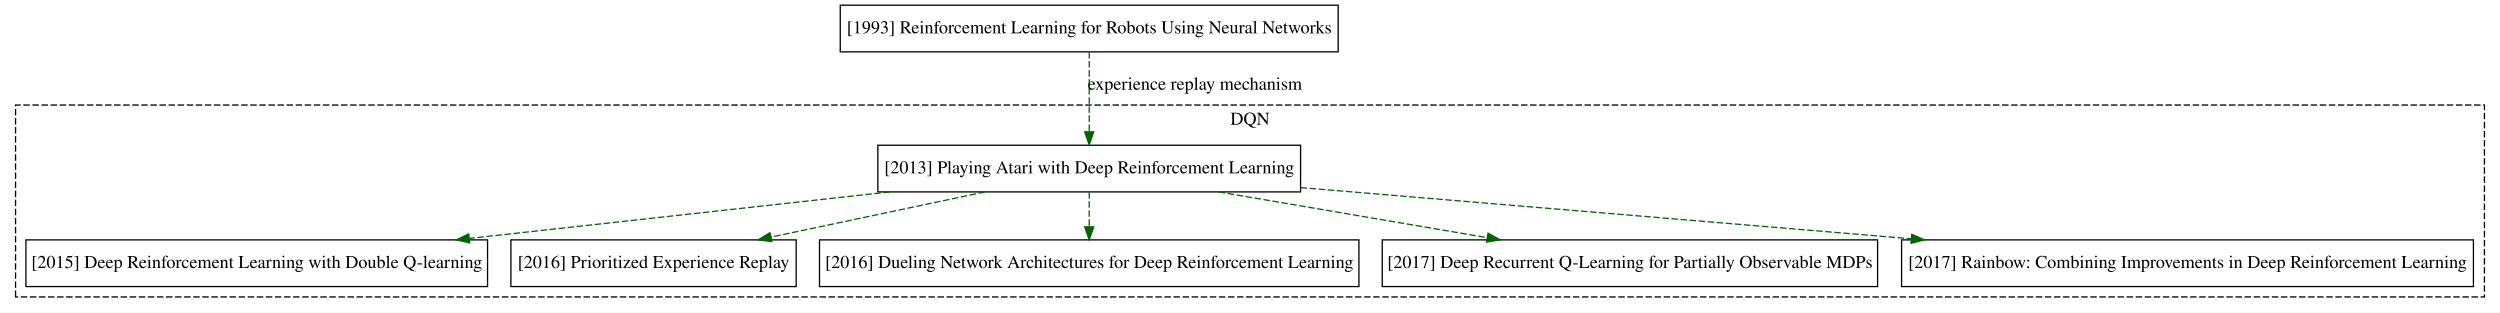
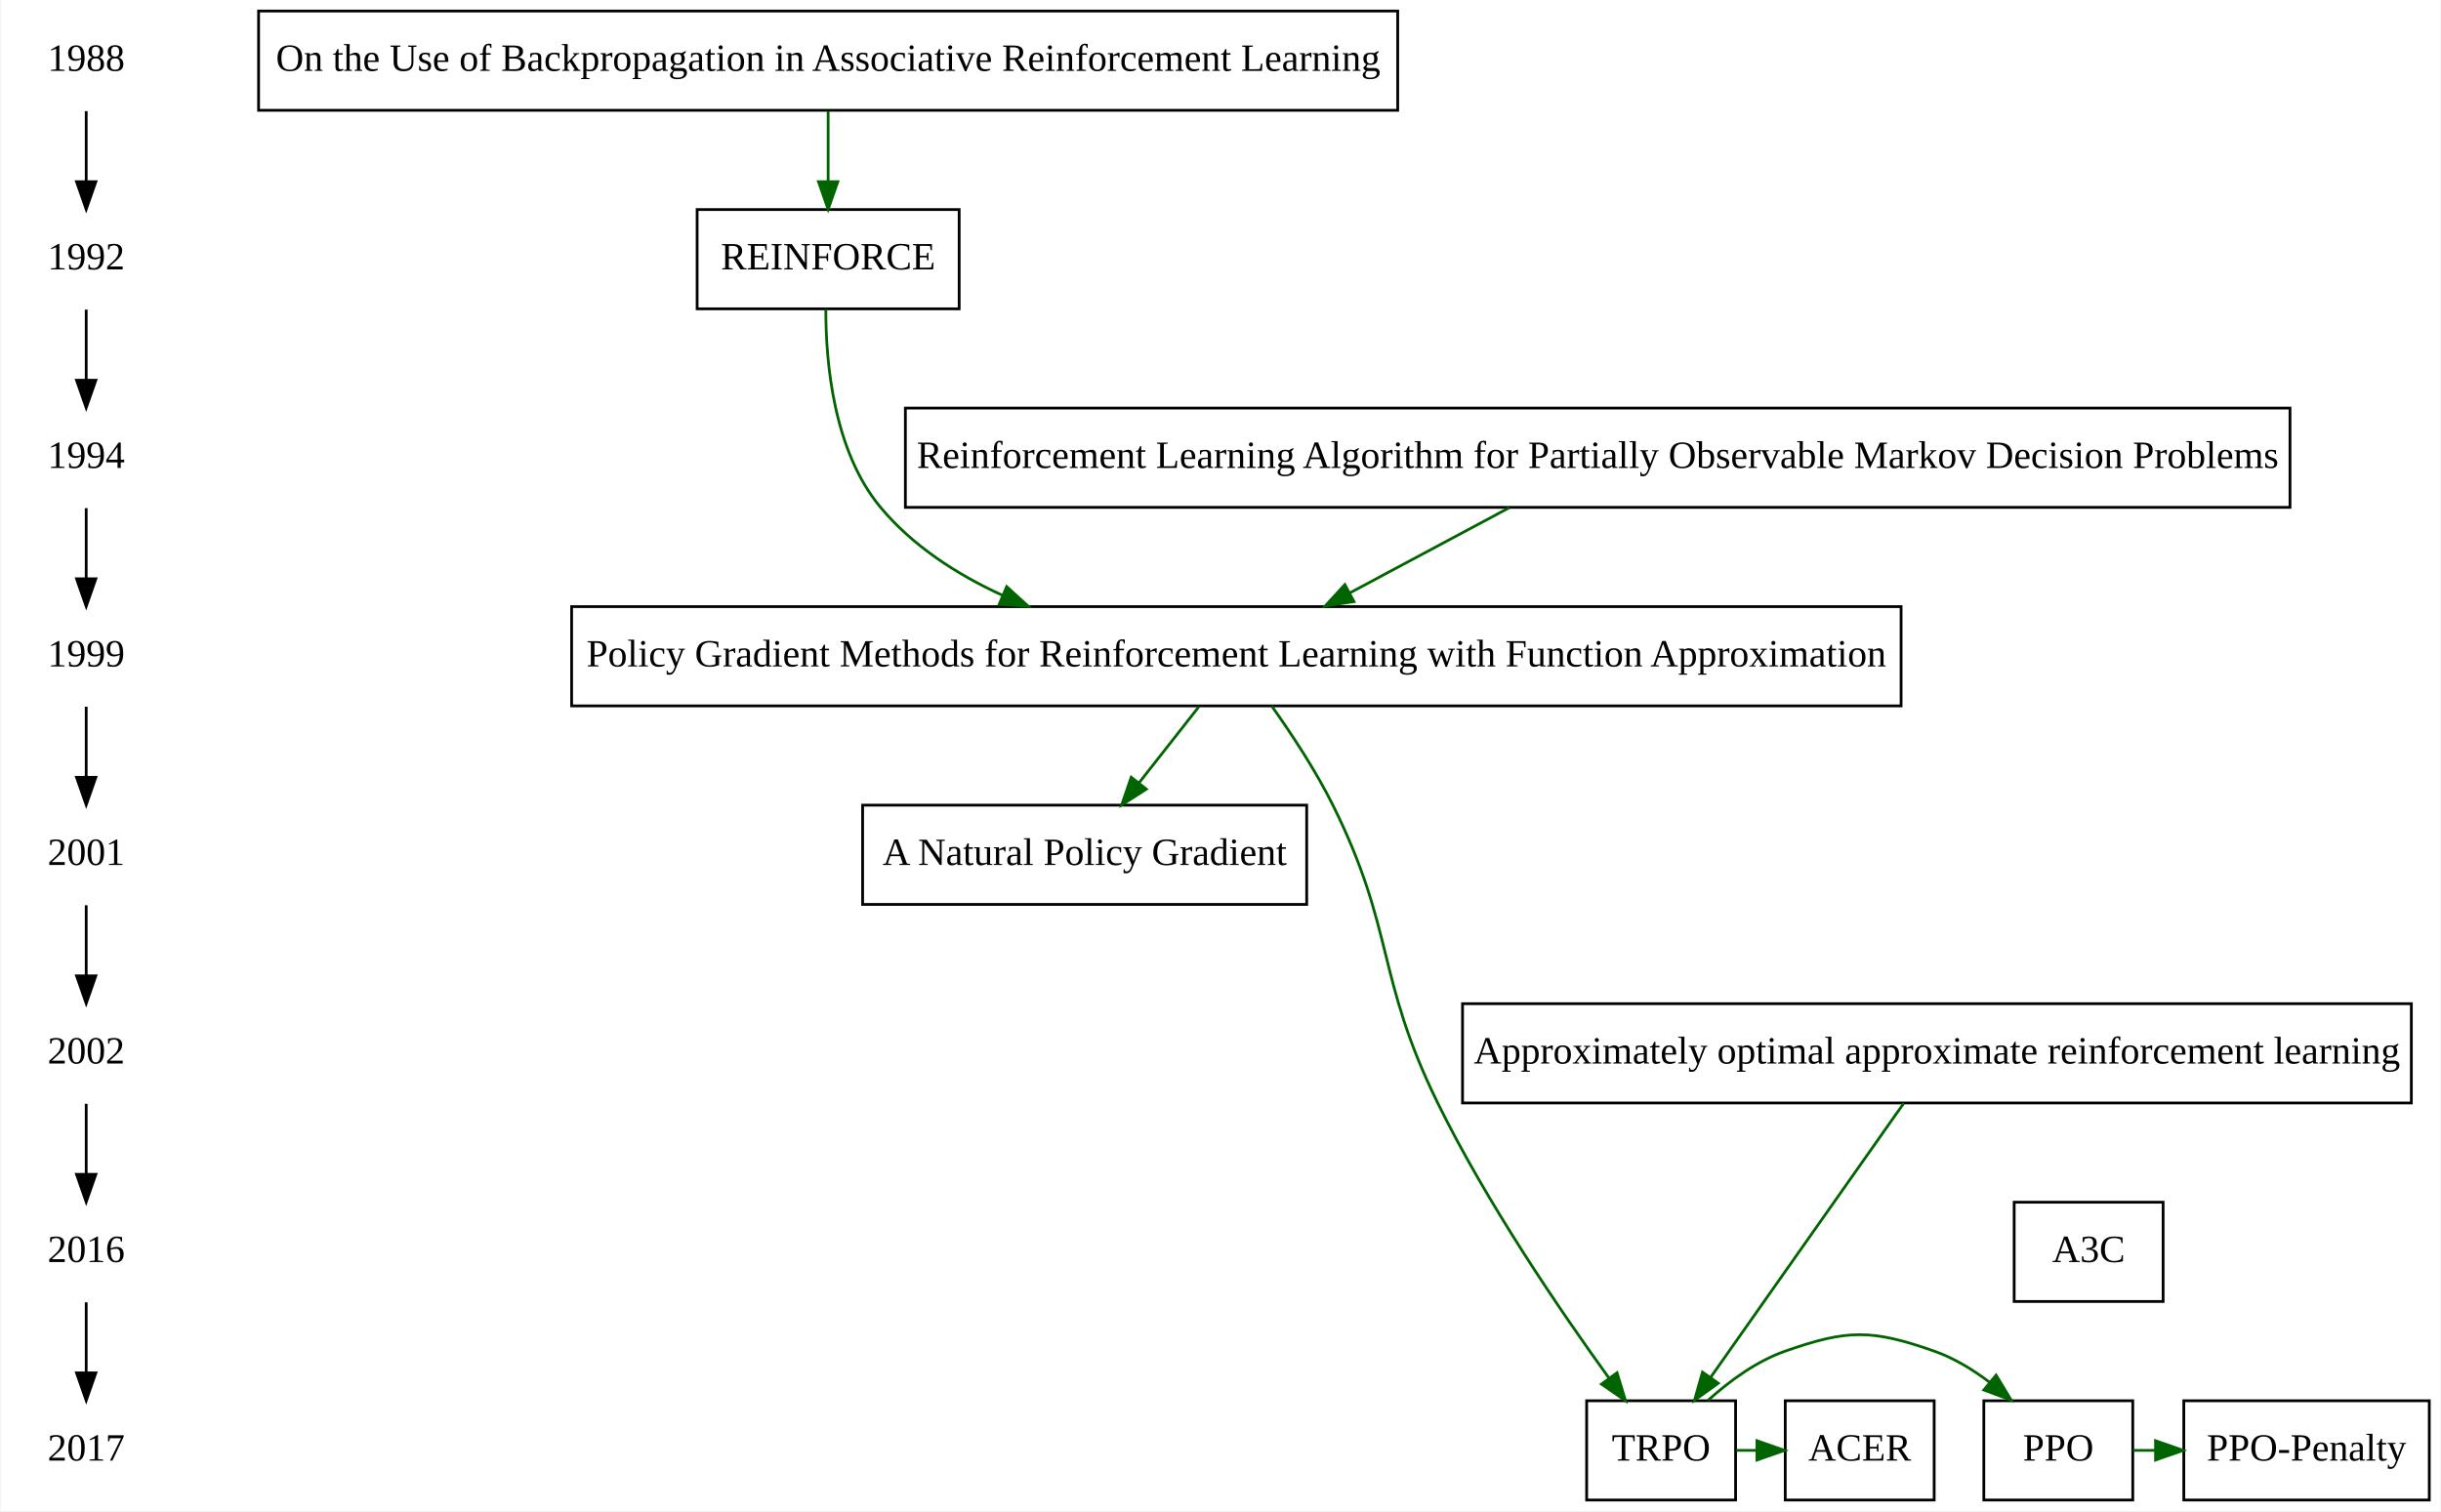
- <svg xmlns="http://www.w3.org/2000/svg" width="1928pt" height="241pt" viewBox="0.00 0.00 1928.00 241.00">
-   <g id="graph0" class="graph" transform="scale(1 1) rotate(0) translate(4 237)">
-     <polygon fill="white" stroke="transparent" points="-4,4 -4,-237 1924,-237 1924,4 -4,4" />
-     <g id="clust3" class="cluster">
-       <polygon fill="none" stroke="black" stroke-dasharray="5,2" points="8,-8 8,-156 1912,-156 1912,-8 8,-8" />
-       <text text-anchor="middle" x="960" y="-140.8" font-family="Times,serif" font-size="14.00">DQN</text>
-     </g>
+ <svg xmlns="http://www.w3.org/2000/svg" width="885pt" height="548pt" viewBox="0.00 0.00 884.50 548.00">
+   <g id="graph0" class="graph" transform="scale(1 1) rotate(0) translate(4 544)">
+     <polygon fill="white" stroke="transparent" points="-4,4 -4,-544 880.5,-544 880.5,4 -4,4" />
    <g id="node1" class="node">
-       <polygon fill="none" stroke="black" points="1028,-233 644,-233 644,-197 1028,-197 1028,-233" />
-       <text text-anchor="middle" x="836" y="-211.3" font-family="Times,serif" font-size="14.00">[1993] Reinforcement Learning for Robots Using Neural Networks</text>
+       <text text-anchor="middle" x="27" y="-518.3" font-family="Times New Roman,serif" font-size="14.00">1988</text>
    </g>
    <g id="node2" class="node">
-       <polygon fill="none" stroke="black" points="999,-125 673,-125 673,-89 999,-89 999,-125" />
-       <text text-anchor="middle" x="836" y="-103.3" font-family="Times,serif" font-size="14.00">[2013] Playing Atari with Deep Reinforcement Learning</text>
+       <text text-anchor="middle" x="27" y="-446.3" font-family="Times New Roman,serif" font-size="14.00">1992</text>
    </g>
    <g id="edge1" class="edge">
-       <path fill="none" stroke="darkgreen" stroke-dasharray="5,2" d="M836,-196.97C836,-180.38 836,-154.88 836,-135.43" />
-       <polygon fill="darkgreen" stroke="darkgreen" points="839.5,-135.34 836,-125.34 832.5,-135.34 839.5,-135.34" />
-       <text text-anchor="middle" x="917.5" y="-167.8" font-family="Times,serif" font-size="14.00">experience replay mechanism</text>
+       <path fill="none" stroke="black" d="M27,-503.7C27,-495.98 27,-486.71 27,-478.11" />
+       <polygon fill="black" stroke="black" points="30.5,-478.1 27,-468.1 23.5,-478.1 30.5,-478.1" />
    </g>
    <g id="node3" class="node">
-       <polygon fill="none" stroke="black" points="372,-52 16,-52 16,-16 372,-16 372,-52" />
-       <text text-anchor="middle" x="194" y="-30.3" font-family="Times,serif" font-size="14.00">[2015] Deep Reinforcement Learning with Double Q-learning</text>
+       <text text-anchor="middle" x="27" y="-374.3" font-family="Times New Roman,serif" font-size="14.00">1994</text>
    </g>
    <g id="edge2" class="edge">
-       <path fill="none" stroke="darkgreen" stroke-dasharray="5,2" d="M682.23,-88.99C584.41,-78.18 457.84,-64.18 358.09,-53.15" />
-       <polygon fill="darkgreen" stroke="darkgreen" points="358.23,-49.64 347.91,-52.02 357.46,-56.6 358.23,-49.64" />
+       <path fill="none" stroke="black" d="M27,-431.7C27,-423.98 27,-414.71 27,-406.11" />
+       <polygon fill="black" stroke="black" points="30.5,-406.1 27,-396.1 23.5,-406.1 30.5,-406.1" />
    </g>
    <g id="node4" class="node">
-       <polygon fill="none" stroke="black" points="610,-52 390,-52 390,-16 610,-16 610,-52" />
-       <text text-anchor="middle" x="500" y="-30.3" font-family="Times,serif" font-size="14.00">[2016] Prioritized Experience Replay</text>
+       <text text-anchor="middle" x="27" y="-302.3" font-family="Times New Roman,serif" font-size="14.00">1999</text>
    </g>
    <g id="edge3" class="edge">
-       <path fill="none" stroke="darkgreen" stroke-dasharray="5,2" d="M755.52,-88.99C705.82,-78.49 641.94,-64.99 590.48,-54.12" />
-       <polygon fill="darkgreen" stroke="darkgreen" points="591.2,-50.7 580.7,-52.05 589.76,-57.54 591.2,-50.7" />
+       <path fill="none" stroke="black" d="M27,-359.7C27,-351.98 27,-342.71 27,-334.11" />
+       <polygon fill="black" stroke="black" points="30.5,-334.1 27,-324.1 23.5,-334.1 30.5,-334.1" />
    </g>
    <g id="node5" class="node">
-       <polygon fill="none" stroke="black" points="1044,-52 628,-52 628,-16 1044,-16 1044,-52" />
-       <text text-anchor="middle" x="836" y="-30.3" font-family="Times,serif" font-size="14.00">[2016] Dueling Network Architectures for Deep Reinforcement Learning</text>
+       <text text-anchor="middle" x="27" y="-230.3" font-family="Times New Roman,serif" font-size="14.00">2001</text>
    </g>
    <g id="edge4" class="edge">
-       <path fill="none" stroke="darkgreen" stroke-dasharray="5,2" d="M836,-88.81C836,-80.79 836,-71.05 836,-62.07" />
-       <polygon fill="darkgreen" stroke="darkgreen" points="839.5,-62.03 836,-52.03 832.5,-62.03 839.5,-62.03" />
+       <path fill="none" stroke="black" d="M27,-287.7C27,-279.98 27,-270.71 27,-262.11" />
+       <polygon fill="black" stroke="black" points="30.5,-262.1 27,-252.1 23.5,-262.1 30.5,-262.1" />
    </g>
    <g id="node6" class="node">
-       <polygon fill="none" stroke="black" points="1444,-52 1062,-52 1062,-16 1444,-16 1444,-52" />
-       <text text-anchor="middle" x="1253" y="-30.3" font-family="Times,serif" font-size="14.00">[2017] Deep Recurrent Q-Learning for Partially Observable MDPs</text>
+       <text text-anchor="middle" x="27" y="-158.3" font-family="Times New Roman,serif" font-size="14.00">2002</text>
    </g>
    <g id="edge5" class="edge">
-       <path fill="none" stroke="darkgreen" stroke-dasharray="5,2" d="M935.88,-88.99C998.21,-78.38 1078.5,-64.71 1142.69,-53.78" />
-       <polygon fill="darkgreen" stroke="darkgreen" points="1143.58,-57.18 1152.85,-52.05 1142.4,-50.28 1143.58,-57.18" />
+       <path fill="none" stroke="black" d="M27,-215.7C27,-207.98 27,-198.71 27,-190.11" />
+       <polygon fill="black" stroke="black" points="30.5,-190.1 27,-180.1 23.5,-190.1 30.5,-190.1" />
    </g>
    <g id="node7" class="node">
-       <polygon fill="none" stroke="black" points="1903.5,-52 1462.5,-52 1462.5,-16 1903.5,-16 1903.5,-52" />
-       <text text-anchor="middle" x="1683" y="-30.3" font-family="Times,serif" font-size="14.00">[2017] Rainbow: Combining Improvements in Deep Reinforcement Learning</text>
+       <text text-anchor="middle" x="27" y="-86.3" font-family="Times New Roman,serif" font-size="14.00">2016</text>
    </g>
    <g id="edge6" class="edge">
-       <path fill="none" stroke="darkgreen" stroke-dasharray="5,2" d="M999.06,-92.33C1133.08,-81.1 1323.98,-65.09 1470.06,-52.85" />
-       <polygon fill="darkgreen" stroke="darkgreen" points="1470.38,-56.34 1480.05,-52.01 1469.8,-49.36 1470.38,-56.34" />
+       <path fill="none" stroke="black" d="M27,-143.7C27,-135.98 27,-126.71 27,-118.11" />
+       <polygon fill="black" stroke="black" points="30.5,-118.1 27,-108.1 23.5,-118.1 30.5,-118.1" />
+     </g>
+     <g id="node8" class="node">
+       <text text-anchor="middle" x="27" y="-14.3" font-family="Times New Roman,serif" font-size="14.00">2017</text>
+     </g>
+     <g id="edge7" class="edge">
+       <path fill="none" stroke="black" d="M27,-71.7C27,-63.98 27,-54.71 27,-46.11" />
+       <polygon fill="black" stroke="black" points="30.5,-46.1 27,-36.1 23.5,-46.1 30.5,-46.1" />
+     </g>
+     <g id="node9" class="node">
+       <polygon fill="none" stroke="black" points="502.5,-540 89.5,-540 89.5,-504 502.5,-504 502.5,-540" />
+       <text text-anchor="middle" x="296" y="-518.3" font-family="Times New Roman,serif" font-size="14.00">On the Use of Backpropagation in Associative Reinforcement Learning</text>
+     </g>
+     <g id="node10" class="node">
+       <polygon fill="none" stroke="black" points="343.5,-468 248.5,-468 248.5,-432 343.5,-432 343.5,-468" />
+       <text text-anchor="middle" x="296" y="-446.3" font-family="Times New Roman,serif" font-size="14.00">REINFORCE</text>
+     </g>
+     <g id="edge16" class="edge">
+       <path fill="none" stroke="darkgreen" d="M296,-503.7C296,-495.98 296,-486.71 296,-478.11" />
+       <polygon fill="darkgreen" stroke="darkgreen" points="299.5,-478.1 296,-468.1 292.5,-478.1 299.5,-478.1" />
+     </g>
+     <g id="node12" class="node">
+       <polygon fill="none" stroke="black" points="685,-324 203,-324 203,-288 685,-288 685,-324" />
+       <text text-anchor="middle" x="444" y="-302.3" font-family="Times New Roman,serif" font-size="14.00">Policy Gradient Methods for Reinforcement Learning with Function Approximation</text>
+     </g>
+     <g id="edge12" class="edge">
+       <path fill="none" stroke="darkgreen" d="M295.16,-431.9C295.12,-412.34 297.99,-380.38 315,-360 326.65,-346.04 342.57,-335.71 359.24,-328.08" />
+       <polygon fill="darkgreen" stroke="darkgreen" points="360.73,-331.25 368.56,-324.12 357.99,-324.81 360.73,-331.25" />
+     </g>
+     <g id="node11" class="node">
+       <polygon fill="none" stroke="black" points="826,-396 324,-396 324,-360 826,-360 826,-396" />
+       <text text-anchor="middle" x="575" y="-374.3" font-family="Times New Roman,serif" font-size="14.00">Reinforcement Learning Algorithm for Partially Observable Markov Decision Problems</text>
+     </g>
+     <g id="edge13" class="edge">
+       <path fill="none" stroke="darkgreen" d="M542.95,-359.88C525.51,-350.55 503.73,-338.92 485.06,-328.94" />
+       <polygon fill="darkgreen" stroke="darkgreen" points="486.64,-325.82 476.17,-324.19 483.34,-331.99 486.64,-325.82" />
+     </g>
+     <g id="node13" class="node">
+       <polygon fill="none" stroke="black" points="469.5,-252 308.5,-252 308.5,-216 469.5,-216 469.5,-252" />
+       <text text-anchor="middle" x="389" y="-230.3" font-family="Times New Roman,serif" font-size="14.00">A Natural Policy Gradient</text>
+     </g>
+     <g id="edge11" class="edge">
+       <path fill="none" stroke="darkgreen" d="M430.4,-287.7C423.88,-279.39 415.93,-269.28 408.75,-260.14" />
+       <polygon fill="darkgreen" stroke="darkgreen" points="411.37,-257.81 402.44,-252.1 405.87,-262.13 411.37,-257.81" />
+     </g>
+     <g id="node16" class="node">
+       <polygon fill="none" stroke="black" points="625,-36 571,-36 571,0 625,0 625,-36" />
+       <text text-anchor="middle" x="598" y="-14.3" font-family="Times New Roman,serif" font-size="14.00">TRPO</text>
+     </g>
+     <g id="edge9" class="edge">
+       <path fill="none" stroke="darkgreen" d="M456.79,-287.98C463.97,-277.89 472.72,-264.64 479,-252 501.63,-206.43 494.56,-189.67 517,-144 534.87,-107.62 561.23,-68.93 578.98,-44.39" />
+       <polygon fill="darkgreen" stroke="darkgreen" points="582.02,-46.16 585.09,-36.02 576.37,-42.03 582.02,-46.16" />
+     </g>
+     <g id="node14" class="node">
+       <polygon fill="none" stroke="black" points="870,-180 526,-180 526,-144 870,-144 870,-180" />
+       <text text-anchor="middle" x="698" y="-158.3" font-family="Times New Roman,serif" font-size="14.00">Approximately optimal approximate reinforcement learning</text>
+     </g>
+     <g id="edge15" class="edge">
+       <path fill="none" stroke="darkgreen" d="M685.94,-143.87C668.52,-119.14 636.2,-73.24 615.97,-44.51" />
+       <polygon fill="darkgreen" stroke="darkgreen" points="618.72,-42.35 610.11,-36.19 613,-46.38 618.72,-42.35" />
+     </g>
+     <g id="node15" class="node">
+       <polygon fill="none" stroke="black" points="780,-108 726,-108 726,-72 780,-72 780,-108" />
+       <text text-anchor="middle" x="753" y="-86.3" font-family="Times New Roman,serif" font-size="14.00">A3C</text>
+     </g>
+     <g id="node18" class="node">
+       <polygon fill="none" stroke="black" points="769,-36 715,-36 715,0 769,0 769,-36" />
+       <text text-anchor="middle" x="742" y="-14.3" font-family="Times New Roman,serif" font-size="14.00">PPO</text>
+     </g>
+     <g id="edge8" class="edge">
+       <path fill="none" stroke="darkgreen" d="M615.08,-36.22C622.85,-43.2 632.62,-50.36 643,-54 665.65,-61.94 674.35,-61.94 697,-54 704.14,-51.5 710.99,-47.33 717.09,-42.7" />
+       <polygon fill="darkgreen" stroke="darkgreen" points="719.45,-45.29 724.92,-36.22 714.99,-39.9 719.45,-45.29" />
+     </g>
+     <g id="node19" class="node">
+       <polygon fill="none" stroke="black" points="697,-36 643,-36 643,0 697,0 697,-36" />
+       <text text-anchor="middle" x="670" y="-14.3" font-family="Times New Roman,serif" font-size="14.00">ACER</text>
+     </g>
+     <g id="edge14" class="edge">
+       <path fill="none" stroke="darkgreen" d="M625.28,-18C627.74,-18 630.19,-18 632.65,-18" />
+       <polygon fill="darkgreen" stroke="darkgreen" points="632.75,-21.5 642.75,-18 632.75,-14.5 632.75,-21.5" />
+     </g>
+     <g id="node17" class="node">
+       <polygon fill="none" stroke="black" points="876.5,-36 787.5,-36 787.5,0 876.5,0 876.5,-36" />
+       <text text-anchor="middle" x="832" y="-14.3" font-family="Times New Roman,serif" font-size="14.00">PPO-Penalty</text>
+     </g>
+     <g id="edge10" class="edge">
+       <path fill="none" stroke="darkgreen" d="M769.07,-18C771.72,-18 774.38,-18 777.03,-18" />
+       <polygon fill="darkgreen" stroke="darkgreen" points="777.26,-21.5 787.26,-18 777.26,-14.5 777.26,-21.5" />
    </g>
  </g>
</svg>
